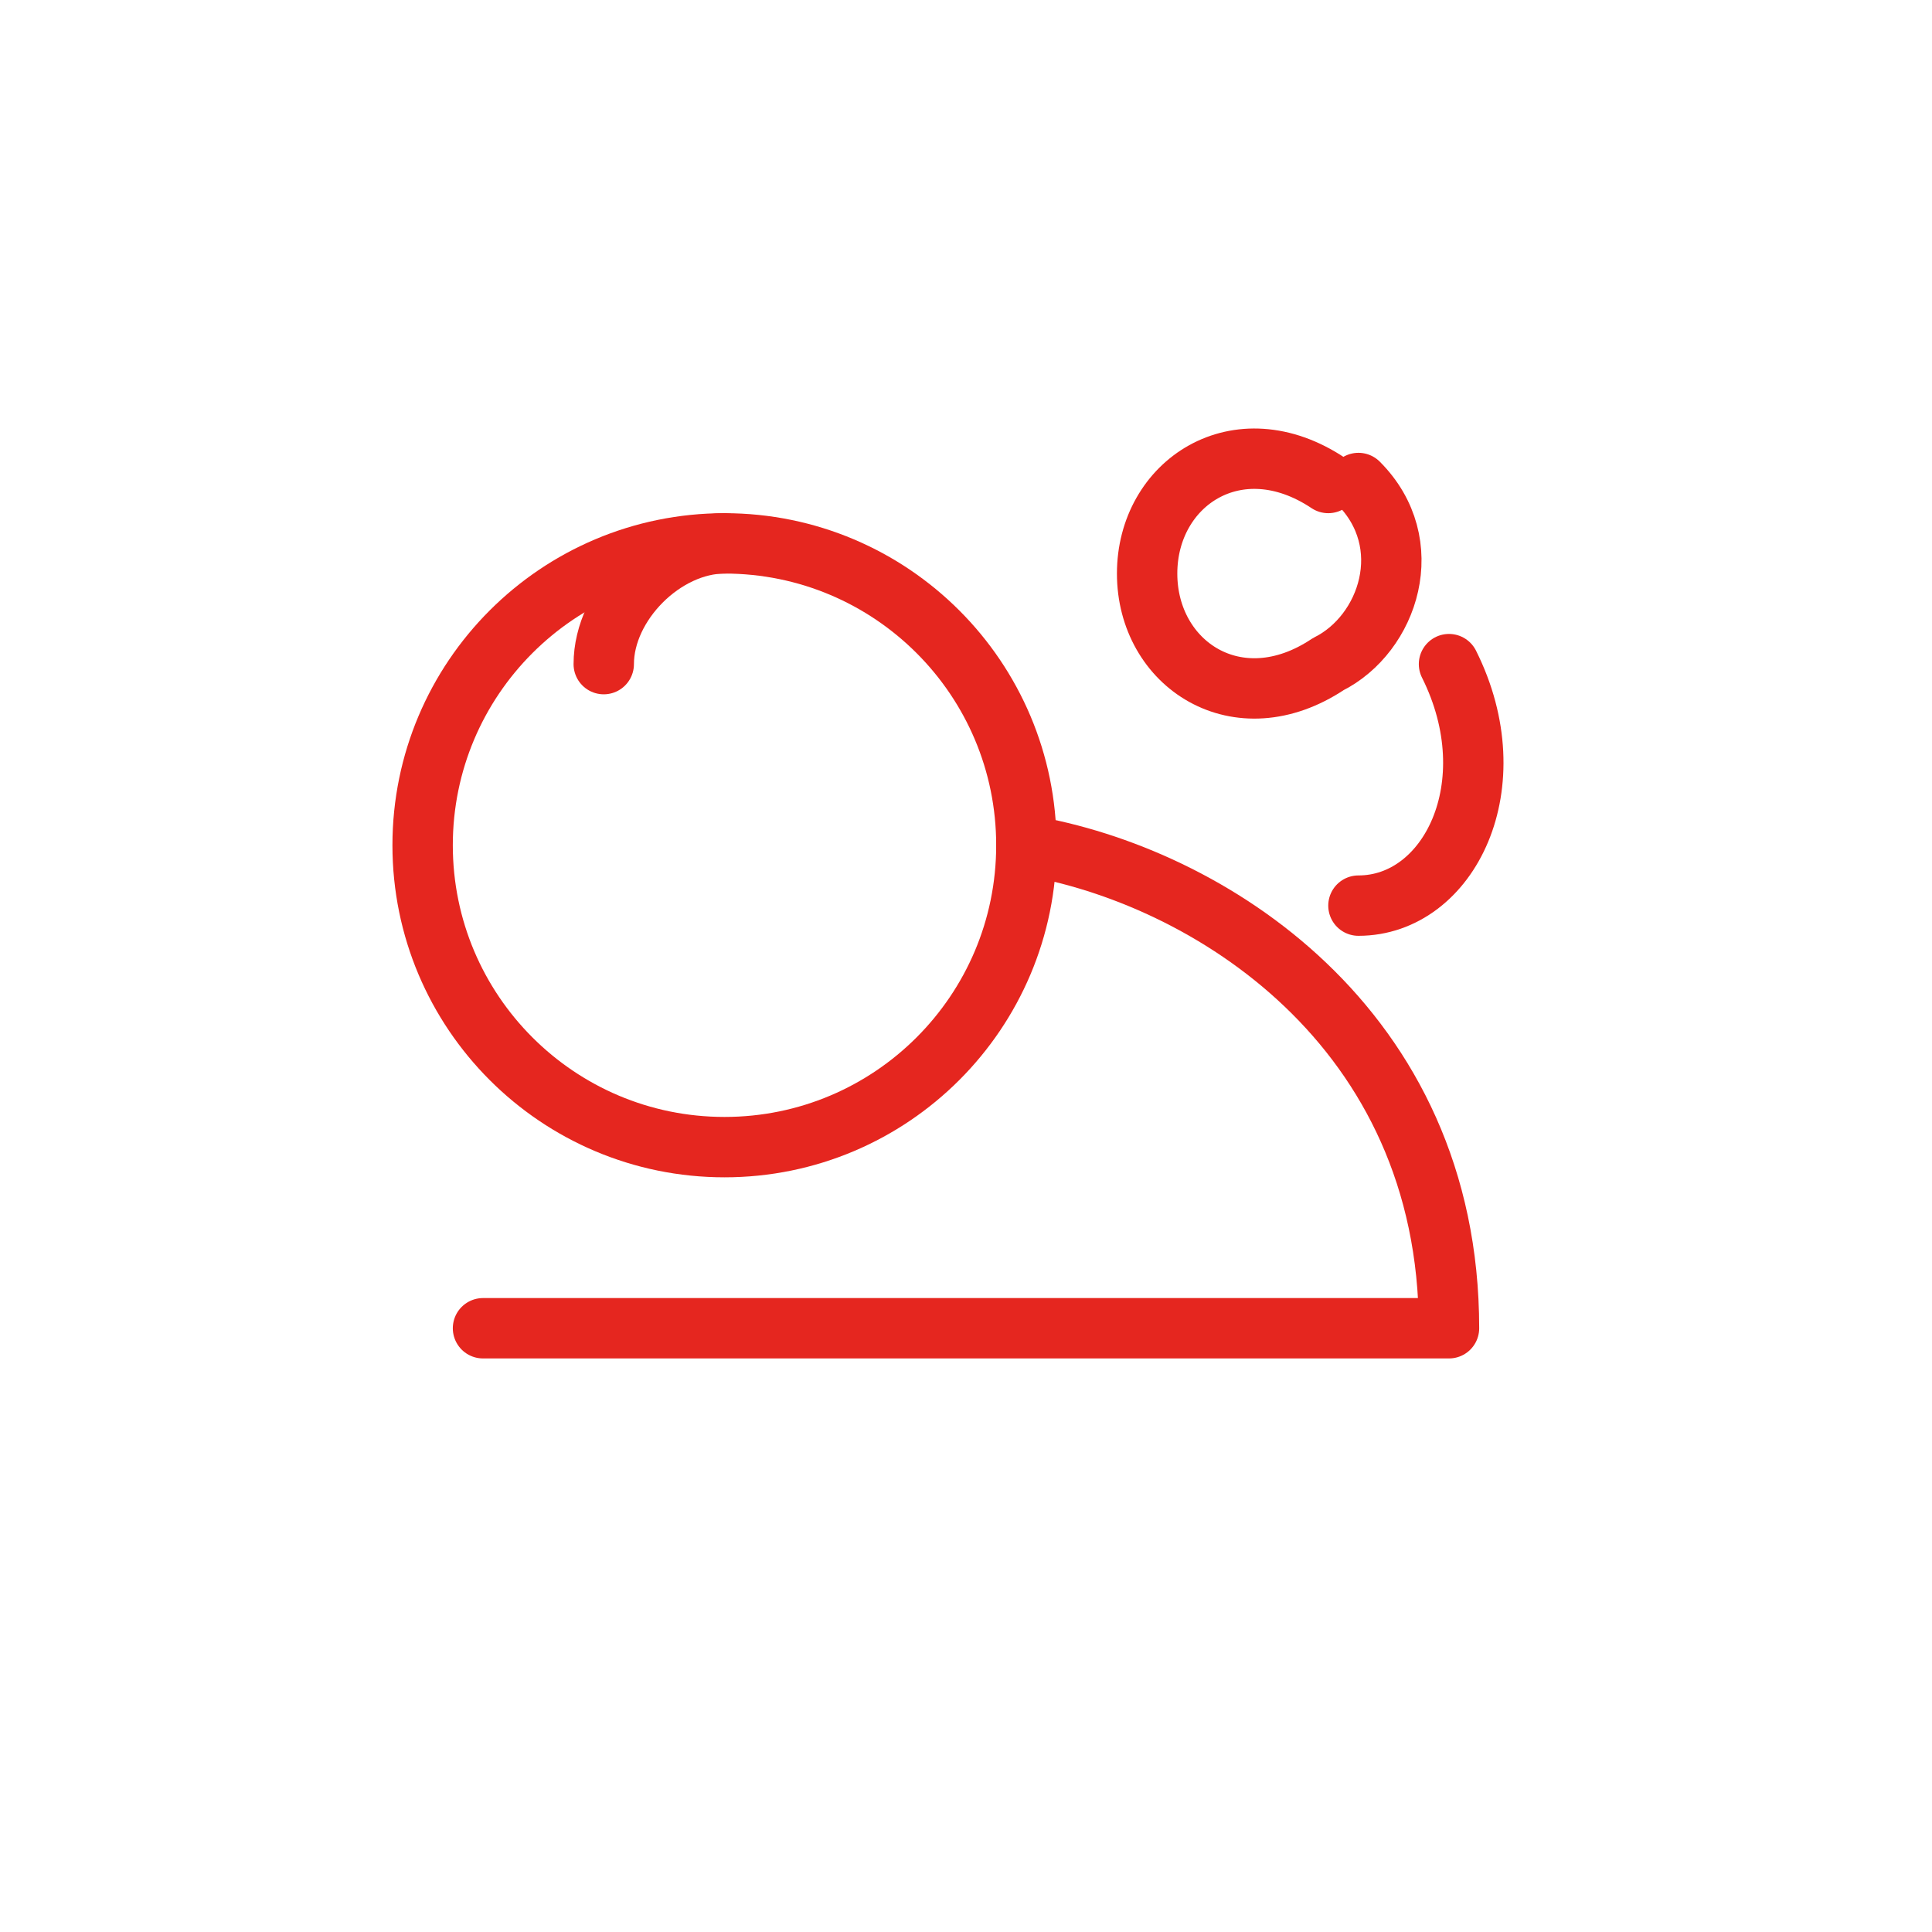
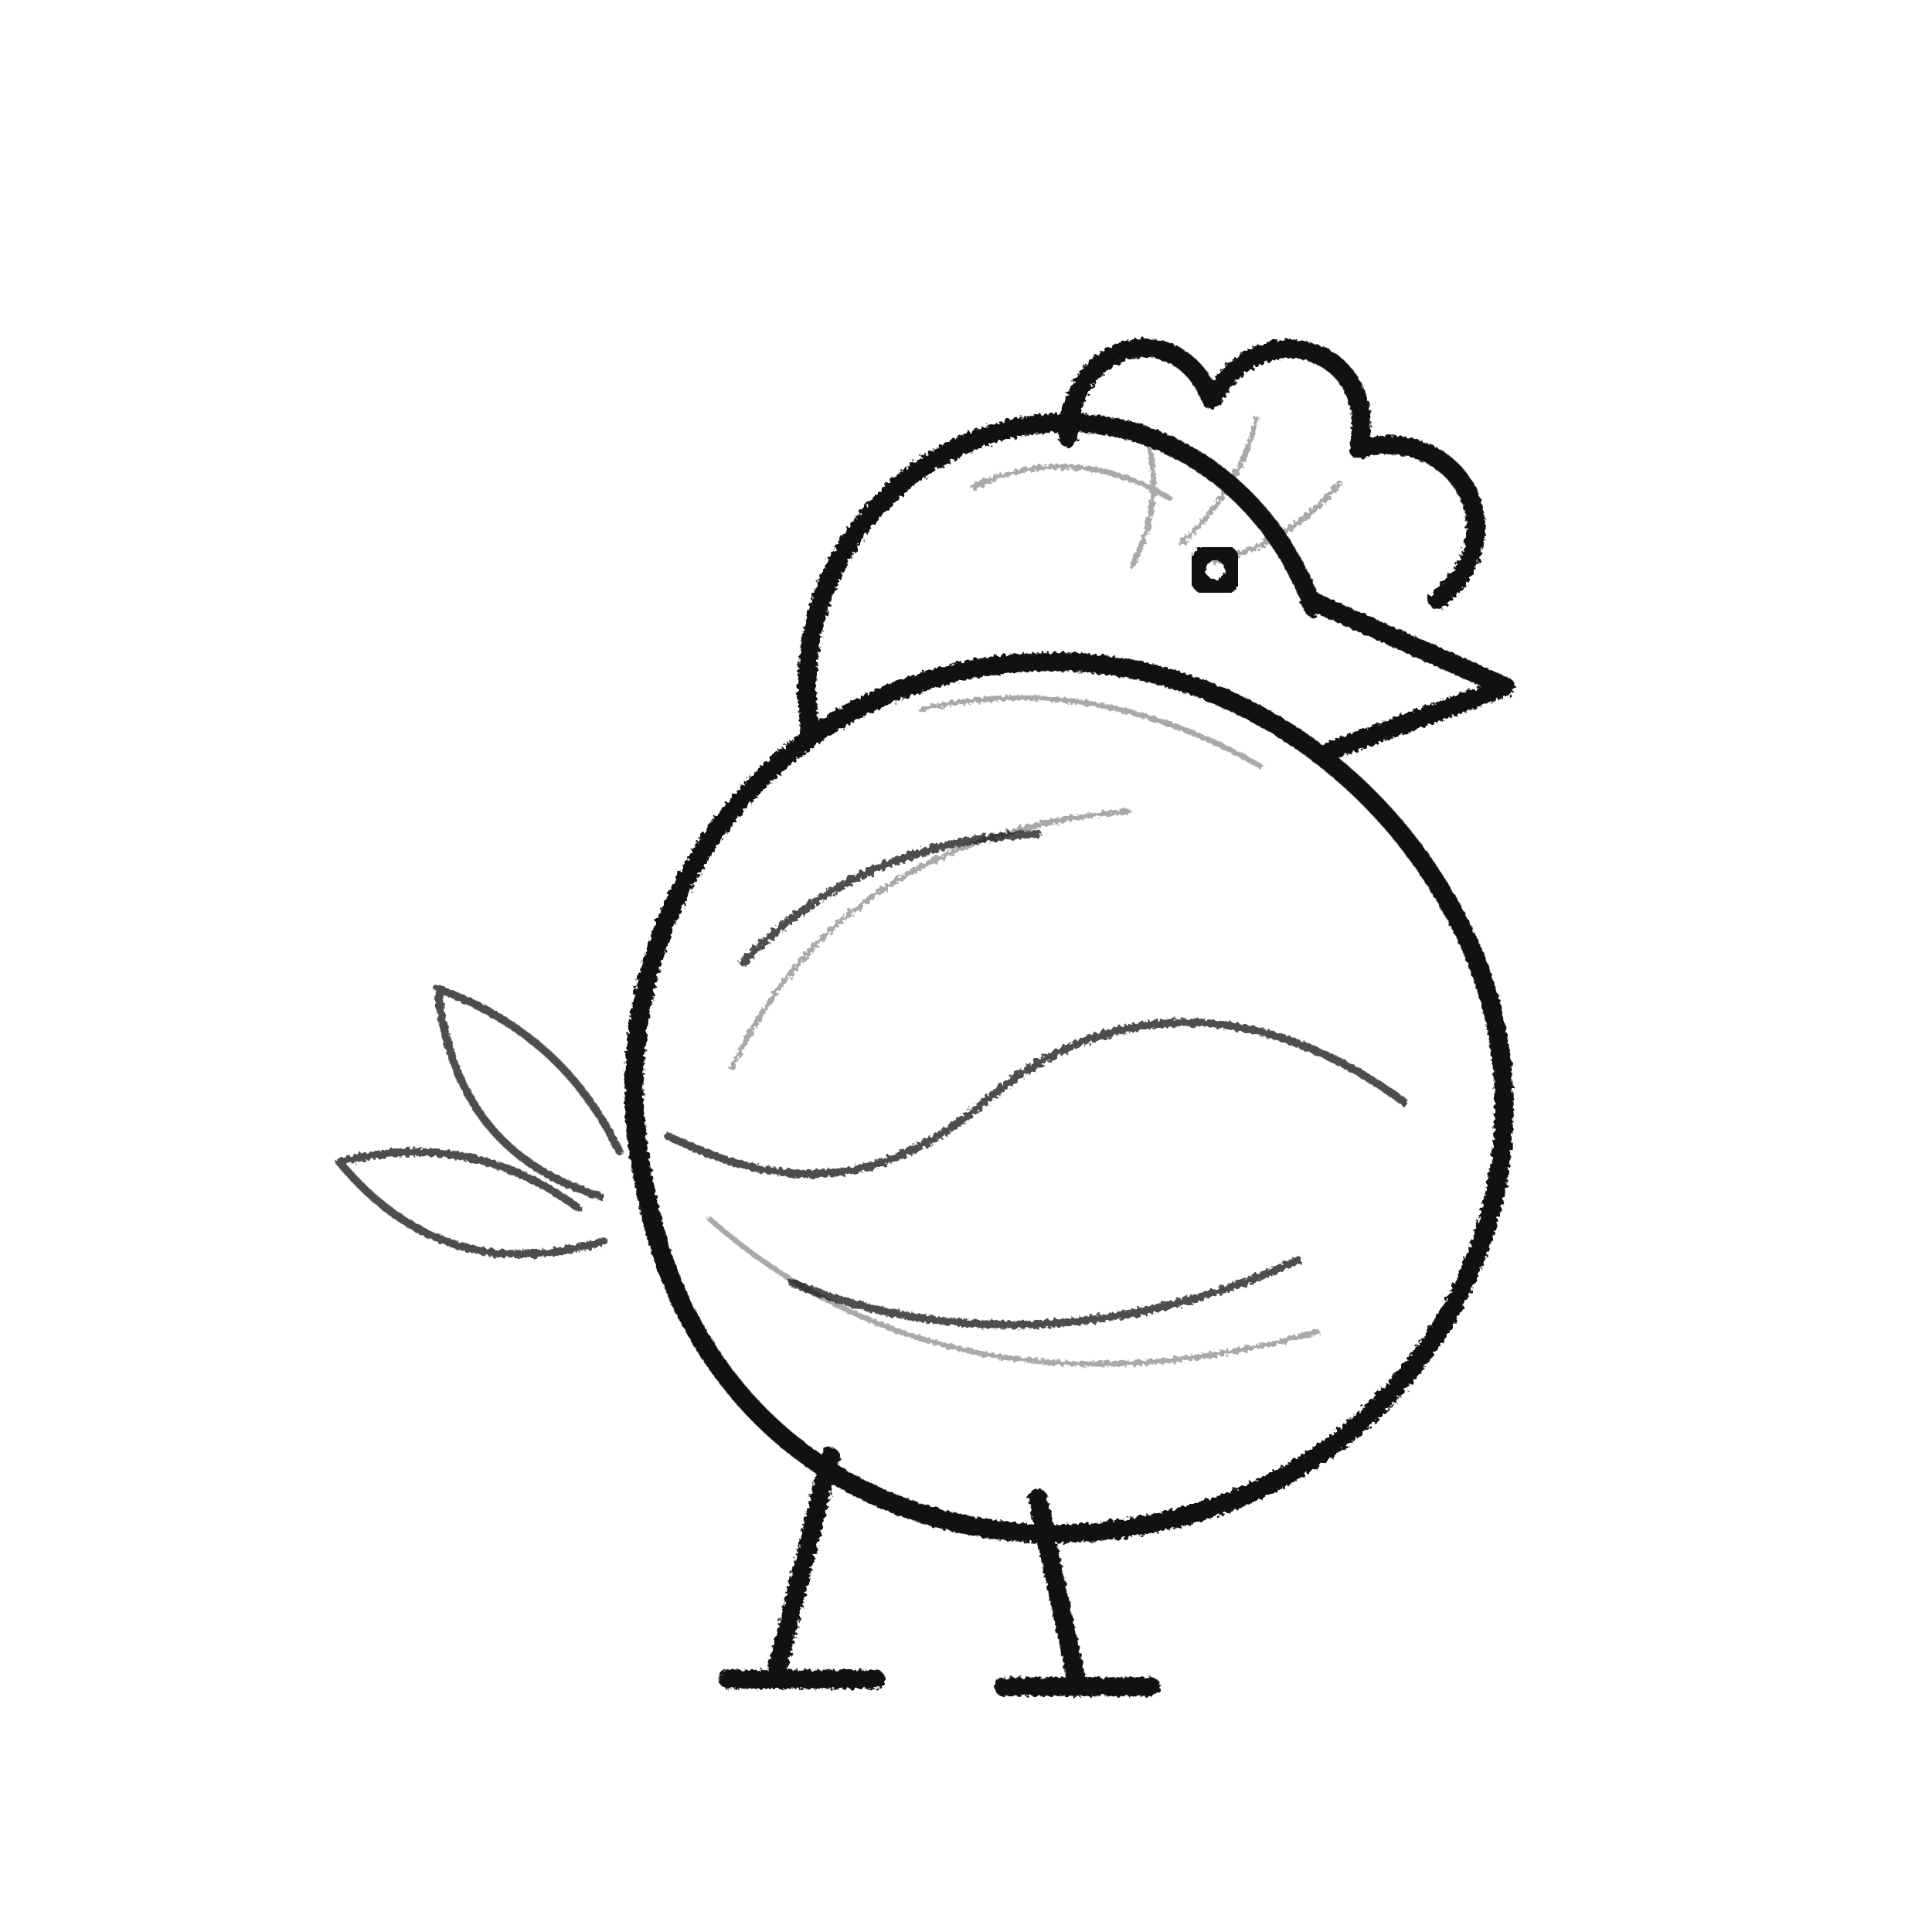
- <svg xmlns="http://www.w3.org/2000/svg" viewBox="0 0 64 64" fill="none" stroke="#e5261f" stroke-width="2" stroke-linecap="round" stroke-linejoin="round">
-   <circle cx="24" cy="28" r="10" />
-   <path d="M24 18c-2 0-4 2-4 4M34 28c6 1 14 6 14 16H16" />
-   <path d="M44 16c-3-2-6 0-6 3s3 5 6 3c2-1 3-4 1-6" />
-   <path d="M48 22c2 4 0 8-3 8" />
+ <svg xmlns="http://www.w3.org/2000/svg" viewBox="0 0 512 512" role="img" aria-label="Zoonotic pencil-style chicken icon">
+   <defs>
+     <filter id="rough">
+       <feTurbulence type="fractalNoise" baseFrequency="0.95" numOctaves="2" seed="55" result="noise" />
+       <feDisplacementMap in="SourceGraphic" in2="noise" scale="1.8" />
+     </filter>
+     <style>
+       .line{fill:none;stroke:#111;stroke-width:5;stroke-linecap:round;stroke-linejoin:round;filter:url(#rough)}
+       .thin{fill:none;stroke:#111;stroke-width:2.1;stroke-linecap:round;stroke-linejoin:round;opacity:.75;filter:url(#rough)}
+       .shade{fill:none;stroke:#111;stroke-width:1.4;stroke-linecap:round;opacity:.36;filter:url(#rough)}
+     </style>
+   </defs>
+   <path class="line" d="M171 315c-15-67 28-132 96-139 54-6 104 29 124 78 23 57-8 124-68 145-71 24-139-12-152-84z" />
+   <path class="line" d="M215 195c-7-40 19-75 56-82 34-6 65 15 77 48" />
+   <path class="line" d="M283 116c1-27 30-32 38-10 13-24 45-14 39 13 26-7 43 22 21 40" />
+   <path class="line" d="M347 159l52 23-49 18" />
+   <circle class="line" cx="322" cy="151" r="5" />
+   <path class="line" d="M220 386l-14 56M275 397l10 47M193 445h39M266 447h39" />
+   <path class="thin" d="M177 301c32 16 58 13 84-9 32-28 73-28 111 0" />
+   <path class="thin" d="M197 255c20-21 46-33 78-34M210 340c42 17 90 14 134-6" />
+   <path class="shade" d="M194 283c19-41 55-64 105-68M188 323c42 37 96 48 161 30M244 188c30-7 60-2 90 15" />
+   <path class="shade" d="M258 129c17-8 35-7 52 3M304 116c3 11 2 22-4 34M333 111c-3 12-9 23-20 33M355 128c-8 10-19 17-33 21" />
+   <path class="thin" d="M159 317c-26-8-40-26-43-55 22 8 38 22 48 43M160 329c-28 8-51 2-70-21 23-6 44-2 63 12" />
</svg>
